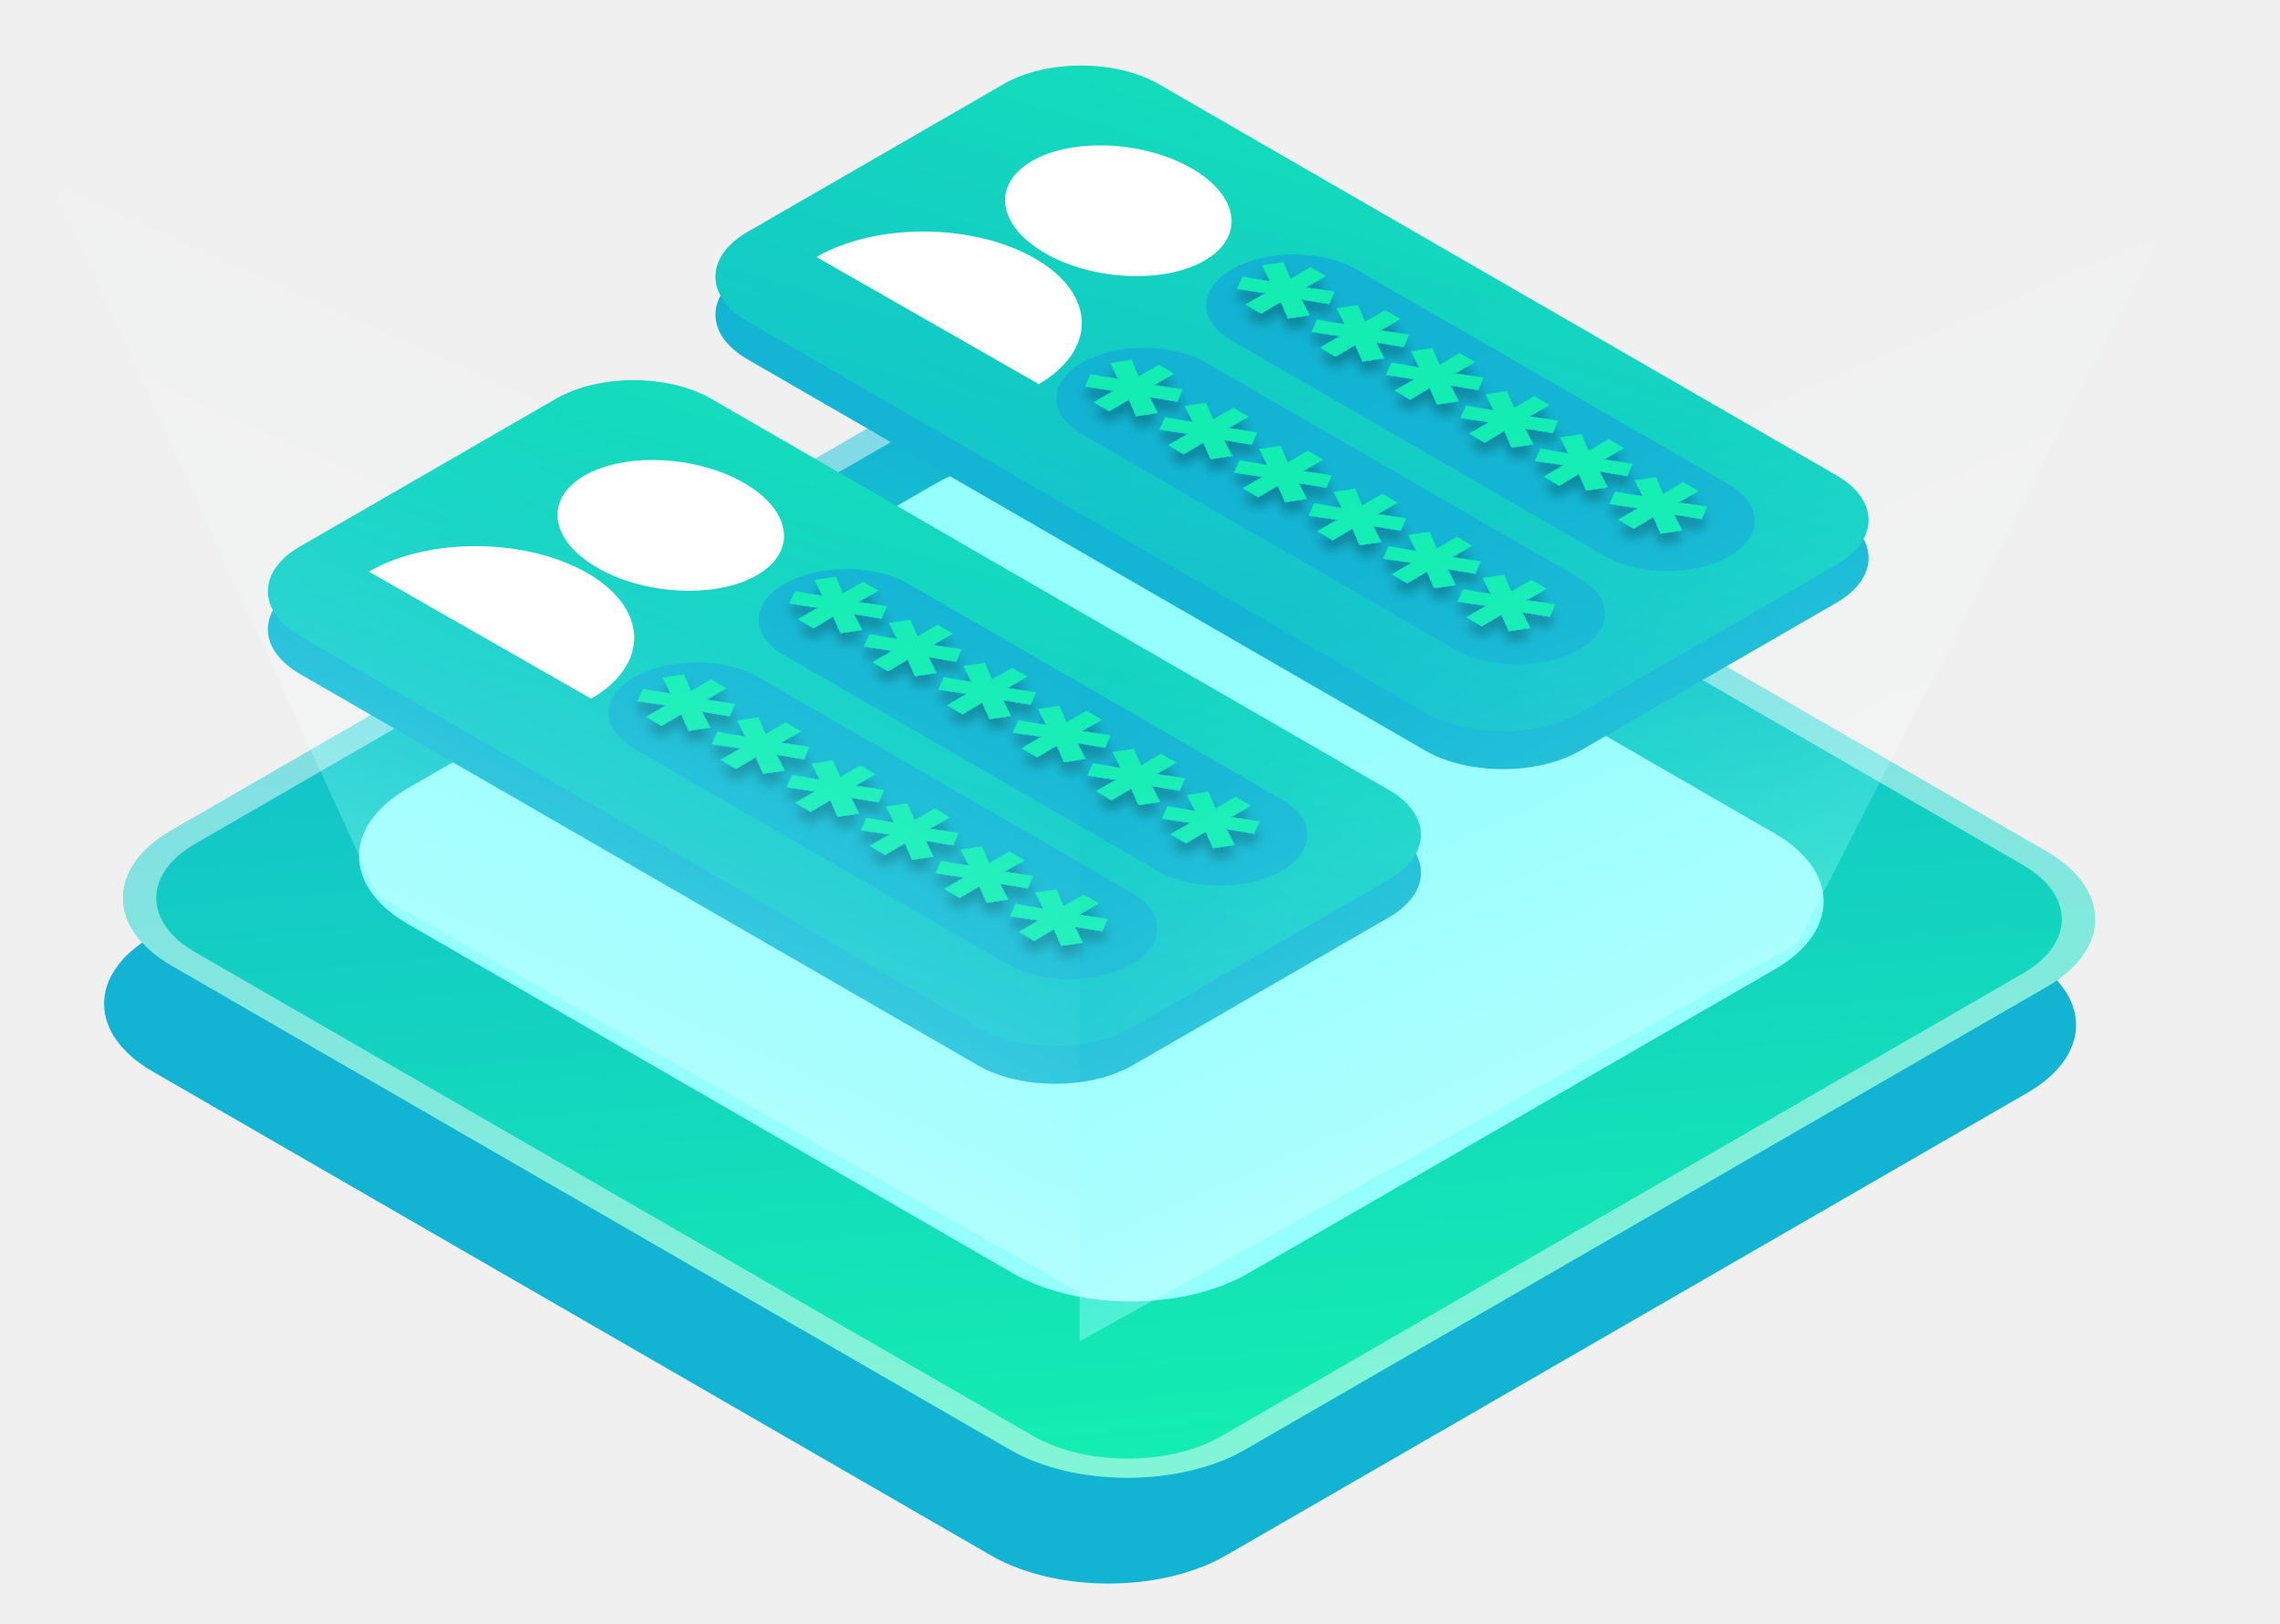
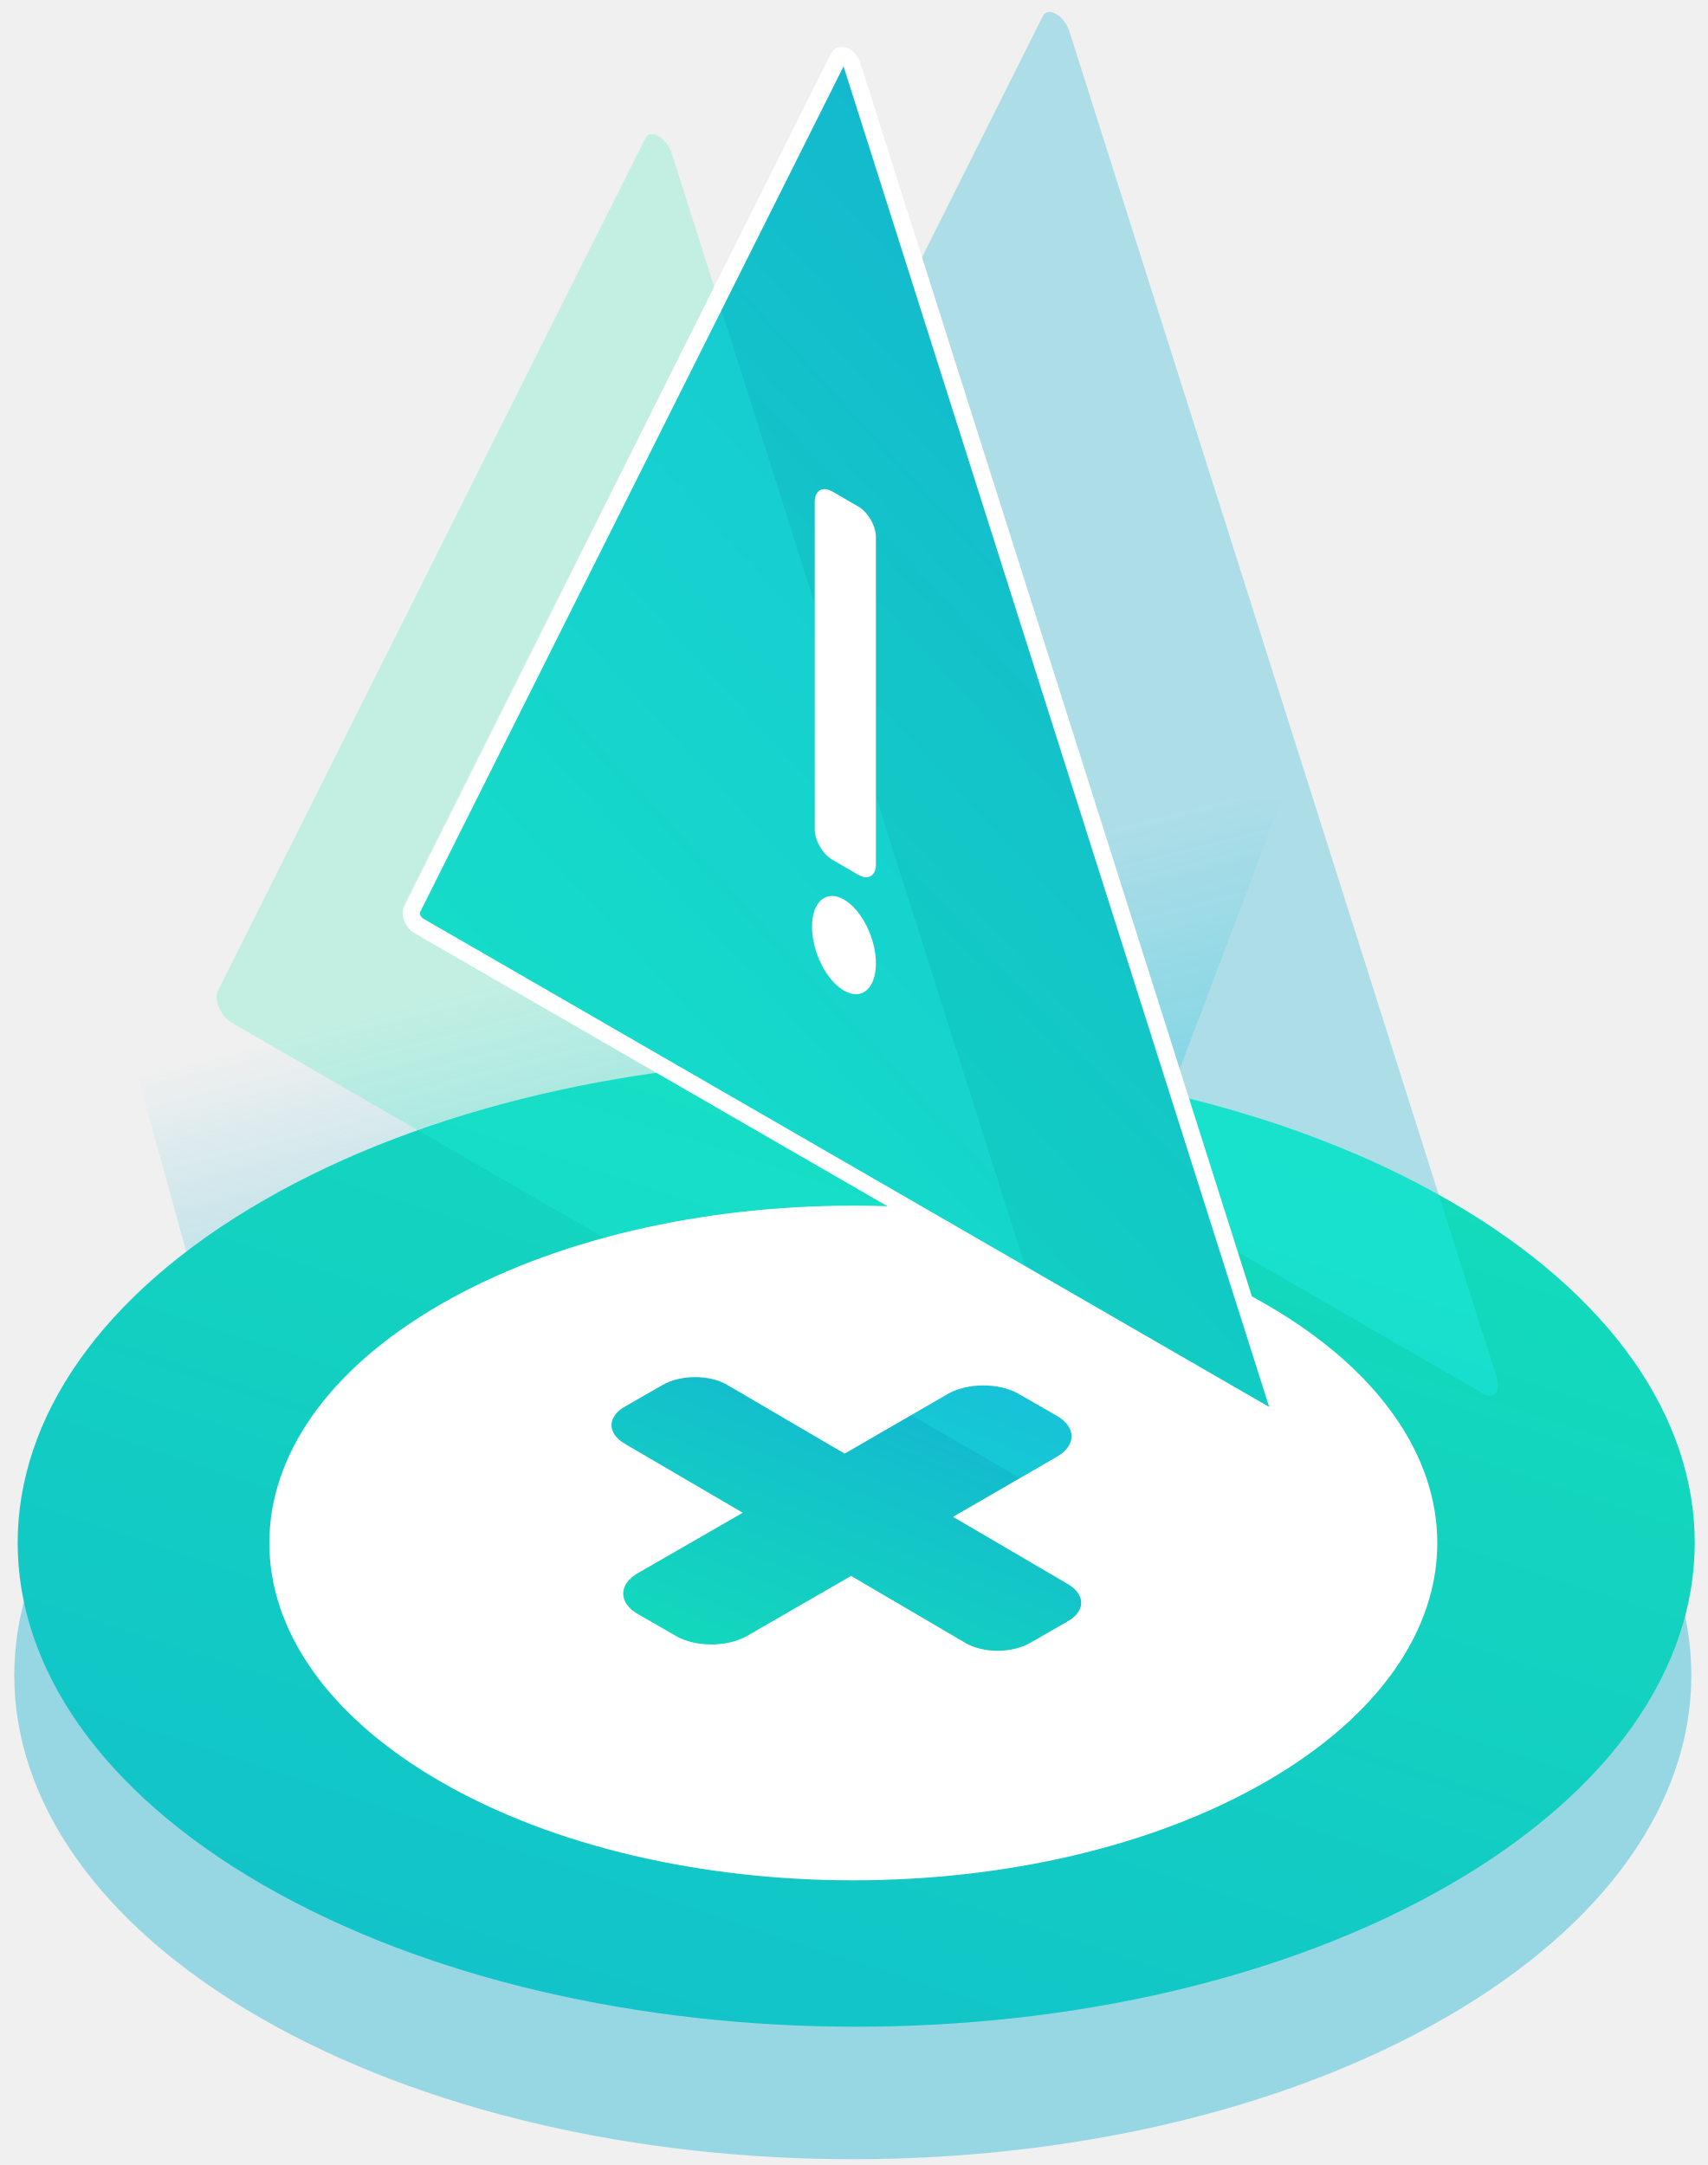
- <svg xmlns="http://www.w3.org/2000/svg" fill="none" viewBox="0 0 840.5 598.5">
-   <rect width="456.83" height="441.17" rx="50" transform="matrix(0.866025 0.5 -0.866025 0.5 395.062 149.5)" fill="#13B3D3" />
-   <rect width="456.83" height="441.17" rx="50" transform="matrix(0.866025 0.5 -0.866025 0.5 402.062 110.5)" fill="url(#paint0_linear_149_6)" />
-   <rect y="5" width="446.83" height="431.17" rx="45" transform="matrix(0.866025 0.5 -0.866025 0.5 406.393 113)" stroke="white" stroke-opacity="0.47" stroke-width="10" />
-   <g style="mix-blend-mode:screen">
-     <rect width="357.707" height="324.293" rx="50" transform="matrix(0.866025 0.5 -0.866025 0.5 387.844 153.5)" fill="#8DFFF8" />
-   </g>
-   <rect width="354.509" height="175" rx="33" transform="matrix(0.866025 0.5 -0.866025 0.5 398.555 28.5)" fill="url(#paint1_linear_149_6)" />
-   <rect width="354.509" height="175" rx="33" transform="matrix(0.866025 0.5 -0.866025 0.5 398.555 14.5)" fill="url(#paint2_linear_149_6)" />
-   <rect width="211.662" height="52.797" rx="26.399" transform="matrix(0.866025 0.5 -0.866025 0.5 477.031 86.0732)" fill="url(#paint3_linear_149_6)" />
-   <rect width="211.662" height="52.797" rx="26.399" transform="matrix(0.866025 0.5 -0.866025 0.5 421.727 120.5)" fill="url(#paint4_linear_149_6)" />
-   <g style="mix-blend-mode:screen">
-     <path fill-rule="evenodd" clip-rule="evenodd" d="M385.207 93.324C402.77 103.464 429.119 104.692 444.059 96.066C458.999 87.441 456.872 72.228 439.309 62.088C421.746 51.948 395.397 50.721 380.458 59.346C365.518 67.972 367.644 83.184 385.207 93.324ZM340.842 85.363C325.775 85.282 311.445 88.664 301.004 94.763L341.975 118.192L382.946 141.621C393.387 135.522 399.084 127.204 398.784 118.497C398.483 109.79 392.21 101.408 381.344 95.194C370.478 88.98 355.909 85.444 340.842 85.363Z" fill="white" />
-   </g>
-   <g filter="url(#filter0_d_149_6)">
-     <path d="M489.99 112.095L477.502 109.995L479.078 109.085L482.776 116.26L474.834 117.415L471.803 110.485L473.198 110.66L464.892 115.595L459.194 112.305L467.681 107.475L467.984 108.28L455.981 106.53L458.042 101.98L470.47 104.115L468.893 105.025L465.256 97.815L473.137 96.625L476.107 103.59L474.774 103.38L483.14 98.48L488.838 101.77L480.29 106.565L479.927 105.795L491.99 107.51L489.99 112.095ZM517.459 127.954L504.971 125.854L506.547 124.944L510.245 132.119L502.304 133.274L499.272 126.344L500.667 126.519L492.362 131.454L486.663 128.164L495.15 123.334L495.453 124.139L483.45 122.389L485.511 117.839L497.939 119.974L496.363 120.884L492.725 113.674L500.606 112.484L503.577 119.449L502.243 119.239L510.609 114.339L516.307 117.629L507.76 122.424L507.396 121.654L519.46 123.369L517.459 127.954ZM544.928 143.814L532.44 141.714L534.016 140.804L537.714 147.979L529.773 149.134L526.742 142.204L528.136 142.379L519.831 147.314L514.132 144.024L522.619 139.194L522.923 139.999L510.919 138.249L512.981 133.699L525.408 135.834L523.832 136.744L520.195 129.534L528.075 128.344L531.046 135.309L529.712 135.099L538.078 130.199L543.776 133.489L535.229 138.284L534.865 137.514L546.929 139.229L544.928 143.814ZM572.398 159.673L559.909 157.573L561.486 156.663L565.184 163.838L557.242 164.993L554.211 158.063L555.605 158.238L547.3 163.173L541.602 159.883L550.089 155.053L550.392 155.858L538.389 154.108L540.45 149.558L552.877 151.693L551.301 152.603L547.664 145.393L555.545 144.203L558.515 151.168L557.181 150.958L565.547 146.058L571.246 149.348L562.698 154.143L562.334 153.373L574.398 155.088L572.398 159.673ZM599.867 175.533L587.379 173.432L588.955 172.522L592.653 179.698L584.711 180.852L581.68 173.922L583.075 174.097L574.769 179.032L569.071 175.742L577.558 170.912L577.861 171.717L565.858 169.967L567.919 165.417L580.347 167.552L578.77 168.462L575.133 161.252L583.014 160.062L585.984 167.028L584.651 166.817L593.016 161.917L598.715 165.207L590.167 170.002L589.804 169.233L601.867 170.947L599.867 175.533ZM627.336 191.392L614.848 189.292L616.424 188.382L620.122 195.557L612.181 196.712L609.149 189.782L610.544 189.957L602.239 194.892L596.54 191.602L605.027 186.772L605.33 187.577L593.327 185.827L595.388 181.277L607.816 183.412L606.24 184.322L602.602 177.112L610.483 175.922L613.454 182.887L612.12 182.677L620.486 177.777L626.184 181.067L617.637 185.862L617.273 185.092L629.337 186.807L627.336 191.392Z" fill="#13EDB1" />
-   </g>
-   <g filter="url(#filter1_d_149_6)">
-     <path d="M433.99 148.095L421.502 145.995L423.078 145.085L426.776 152.26L418.834 153.415L415.803 146.485L417.198 146.66L408.892 151.595L403.194 148.305L411.681 143.475L411.984 144.28L399.981 142.53L402.042 137.98L414.47 140.115L412.893 141.025L409.256 133.815L417.137 132.625L420.107 139.59L418.774 139.38L427.14 134.48L432.838 137.77L424.29 142.565L423.927 141.795L435.99 143.51L433.99 148.095ZM461.459 163.954L448.971 161.854L450.547 160.944L454.245 168.119L446.304 169.274L443.272 162.344L444.667 162.519L436.362 167.454L430.663 164.164L439.15 159.334L439.453 160.139L427.45 158.389L429.511 153.839L441.939 155.974L440.363 156.884L436.725 149.674L444.606 148.484L447.577 155.449L446.243 155.239L454.609 150.339L460.307 153.629L451.76 158.424L451.396 157.654L463.46 159.369L461.459 163.954ZM488.928 179.814L476.44 177.714L478.016 176.804L481.714 183.979L473.773 185.134L470.742 178.204L472.136 178.379L463.831 183.314L458.132 180.024L466.619 175.194L466.923 175.999L454.919 174.249L456.981 169.699L469.408 171.834L467.832 172.744L464.195 165.534L472.075 164.344L475.046 171.309L473.712 171.099L482.078 166.199L487.776 169.489L479.229 174.284L478.865 173.514L490.929 175.229L488.928 179.814ZM516.398 195.673L503.909 193.573L505.486 192.663L509.184 199.838L501.242 200.993L498.211 194.063L499.605 194.238L491.3 199.173L485.602 195.883L494.089 191.053L494.392 191.858L482.389 190.108L484.45 185.558L496.877 187.693L495.301 188.603L491.664 181.393L499.545 180.203L502.515 187.168L501.181 186.958L509.547 182.058L515.246 185.348L506.698 190.143L506.334 189.373L518.398 191.088L516.398 195.673ZM543.867 211.533L531.379 209.432L532.955 208.522L536.653 215.698L528.711 216.852L525.68 209.922L527.075 210.097L518.769 215.032L513.071 211.742L521.558 206.912L521.861 207.717L509.858 205.967L511.919 201.417L524.347 203.552L522.77 204.462L519.133 197.252L527.014 196.062L529.984 203.028L528.651 202.817L537.016 197.917L542.715 201.207L534.167 206.002L533.804 205.233L545.867 206.947L543.867 211.533ZM571.336 227.392L558.848 225.292L560.424 224.382L564.122 231.557L556.181 232.712L553.149 225.782L554.544 225.957L546.239 230.892L540.54 227.602L549.027 222.772L549.33 223.577L537.327 221.827L539.388 217.277L551.816 219.412L550.24 220.322L546.602 213.112L554.483 211.922L557.454 218.887L556.12 218.677L564.486 213.777L570.184 217.067L561.637 221.862L561.273 221.092L573.337 222.807L571.336 227.392Z" fill="#13EDB1" />
-   </g>
-   <rect width="354.509" height="175" rx="33" transform="matrix(0.866025 0.5 -0.866025 0.5 233.555 144.5)" fill="url(#paint5_linear_149_6)" />
-   <rect width="354.509" height="175" rx="33" transform="matrix(0.866025 0.5 -0.866025 0.5 233.555 130.5)" fill="url(#paint6_linear_149_6)" />
-   <rect width="211.662" height="52.797" rx="26.399" transform="matrix(0.866025 0.5 -0.866025 0.5 312.031 202.073)" fill="url(#paint7_linear_149_6)" />
-   <rect width="211.662" height="52.797" rx="26.399" transform="matrix(0.866025 0.5 -0.866025 0.5 256.727 236.5)" fill="url(#paint8_linear_149_6)" />
-   <g style="mix-blend-mode:screen">
-     <path fill-rule="evenodd" clip-rule="evenodd" d="M220.207 209.324C237.77 219.464 264.119 220.692 279.059 212.066C293.999 203.441 291.872 188.228 274.309 178.088C256.746 167.948 230.397 166.721 215.458 175.346C200.518 183.972 202.644 199.184 220.207 209.324ZM175.842 201.363C160.775 201.282 146.445 204.664 136.004 210.763L176.975 234.192L217.946 257.621C228.387 251.522 234.084 243.204 233.784 234.497C233.483 225.79 227.21 217.408 216.344 211.194C205.478 204.98 190.909 201.444 175.842 201.363Z" fill="white" />
-   </g>
-   <g filter="url(#filter2_d_149_6)">
-     <path d="M324.99 228.095L312.502 225.995L314.078 225.085L317.776 232.26L309.834 233.415L306.803 226.485L308.198 226.66L299.892 231.595L294.194 228.305L302.681 223.475L302.984 224.28L290.981 222.53L293.042 217.98L305.47 220.115L303.893 221.025L300.256 213.815L308.137 212.625L311.107 219.59L309.774 219.38L318.14 214.48L323.838 217.77L315.29 222.565L314.927 221.795L326.99 223.51L324.99 228.095ZM352.459 243.954L339.971 241.854L341.547 240.944L345.245 248.119L337.304 249.274L334.272 242.344L335.667 242.519L327.362 247.454L321.663 244.164L330.15 239.334L330.453 240.139L318.45 238.389L320.511 233.839L332.939 235.974L331.363 236.884L327.725 229.674L335.606 228.484L338.577 235.449L337.243 235.239L345.609 230.339L351.307 233.629L342.76 238.424L342.396 237.654L354.46 239.369L352.459 243.954ZM379.928 259.814L367.44 257.714L369.016 256.804L372.714 263.979L364.773 265.134L361.742 258.204L363.136 258.379L354.831 263.314L349.132 260.024L357.619 255.194L357.923 255.999L345.919 254.249L347.981 249.699L360.408 251.834L358.832 252.744L355.195 245.534L363.075 244.344L366.046 251.309L364.712 251.099L373.078 246.199L378.776 249.489L370.229 254.284L369.865 253.514L381.929 255.229L379.928 259.814ZM407.398 275.673L394.909 273.573L396.486 272.663L400.184 279.838L392.242 280.993L389.211 274.063L390.605 274.238L382.3 279.173L376.602 275.883L385.089 271.053L385.392 271.858L373.389 270.108L375.45 265.558L387.877 267.693L386.301 268.603L382.664 261.393L390.545 260.203L393.515 267.168L392.181 266.958L400.547 262.058L406.246 265.348L397.698 270.143L397.334 269.373L409.398 271.088L407.398 275.673ZM434.867 291.533L422.379 289.432L423.955 288.522L427.653 295.698L419.711 296.852L416.68 289.922L418.075 290.097L409.769 295.032L404.071 291.742L412.558 286.912L412.861 287.717L400.858 285.967L402.919 281.417L415.347 283.552L413.77 284.462L410.133 277.252L418.014 276.062L420.984 283.028L419.651 282.817L428.016 277.917L433.715 281.207L425.167 286.002L424.804 285.233L436.867 286.947L434.867 291.533ZM462.336 307.392L449.848 305.292L451.424 304.382L455.122 311.557L447.181 312.712L444.149 305.782L445.544 305.957L437.239 310.892L431.54 307.602L440.027 302.772L440.33 303.577L428.327 301.827L430.388 297.277L442.816 299.412L441.24 300.322L437.602 293.112L445.483 291.922L448.454 298.887L447.12 298.677L455.486 293.777L461.184 297.067L452.637 301.862L452.273 301.092L464.337 302.807L462.336 307.392Z" fill="#13EDB1" />
-   </g>
-   <g filter="url(#filter3_d_149_6)">
-     <path d="M268.99 264.095L256.502 261.995L258.078 261.085L261.776 268.26L253.834 269.415L250.803 262.485L252.198 262.66L243.892 267.595L238.194 264.305L246.681 259.475L246.984 260.28L234.981 258.53L237.042 253.98L249.47 256.115L247.893 257.025L244.256 249.815L252.137 248.625L255.107 255.59L253.774 255.38L262.14 250.48L267.838 253.77L259.29 258.565L258.927 257.795L270.99 259.51L268.99 264.095ZM296.459 279.954L283.971 277.854L285.547 276.944L289.245 284.119L281.304 285.274L278.272 278.344L279.667 278.519L271.362 283.454L265.663 280.164L274.15 275.334L274.453 276.139L262.45 274.389L264.511 269.839L276.939 271.974L275.363 272.884L271.725 265.674L279.606 264.484L282.577 271.449L281.243 271.239L289.609 266.339L295.307 269.629L286.76 274.424L286.396 273.654L298.46 275.369L296.459 279.954ZM323.928 295.814L311.44 293.714L313.016 292.804L316.714 299.979L308.773 301.134L305.742 294.204L307.136 294.379L298.831 299.314L293.132 296.024L301.619 291.194L301.923 291.999L289.919 290.249L291.981 285.699L304.408 287.834L302.832 288.744L299.195 281.534L307.075 280.344L310.046 287.309L308.712 287.099L317.078 282.199L322.776 285.489L314.229 290.284L313.865 289.514L325.929 291.229L323.928 295.814ZM351.398 311.673L338.909 309.573L340.486 308.663L344.184 315.838L336.242 316.993L333.211 310.063L334.605 310.238L326.3 315.173L320.602 311.883L329.089 307.053L329.392 307.858L317.389 306.108L319.45 301.558L331.877 303.693L330.301 304.603L326.664 297.393L334.545 296.203L337.515 303.168L336.181 302.958L344.547 298.058L350.246 301.348L341.698 306.143L341.334 305.373L353.398 307.088L351.398 311.673ZM378.867 327.533L366.379 325.432L367.955 324.522L371.653 331.698L363.711 332.852L360.68 325.922L362.075 326.097L353.769 331.032L348.071 327.742L356.558 322.912L356.861 323.717L344.858 321.967L346.919 317.417L359.347 319.552L357.77 320.462L354.133 313.252L362.014 312.062L364.984 319.028L363.651 318.817L372.016 313.917L377.715 317.207L369.167 322.002L368.804 321.233L380.867 322.947L378.867 327.533ZM406.336 343.392L393.848 341.292L395.424 340.382L399.122 347.557L391.181 348.712L388.149 341.782L389.544 341.957L381.239 346.892L375.54 343.602L384.027 338.772L384.33 339.577L372.327 337.827L374.388 333.277L386.816 335.412L385.24 336.322L381.602 329.112L389.483 327.922L392.454 334.887L391.12 334.677L399.486 329.777L405.184 333.067L396.637 337.862L396.273 337.092L408.337 338.807L406.336 343.392Z" fill="#13EDB1" />
-   </g>
-   <g style="mix-blend-mode:screen">
-     <path d="M0 25.5L398 36V476.5L139 330L0 25.5Z" fill="url(#paint9_linear_149_6)" fill-opacity="0.44" />
-   </g>
-   <g style="mix-blend-mode:screen">
-     <path d="M840.5 0L398 119.5V494.5L662.5 348L840.5 0Z" fill="url(#paint10_linear_149_6)" fill-opacity="0.44" />
-   </g>
+ <svg xmlns="http://www.w3.org/2000/svg" id="Layer_1" version="1.1" viewBox="0 0 502.6 637.3">
  <defs>
-     <filter id="filter0_d_149_6" x="445.68" y="92.985" width="194.023" height="115.402" filterUnits="userSpaceOnUse" color-interpolation-filters="sRGB">
-       <feFlood flood-opacity="0" result="BackgroundImageFix" />
-       <feColorMatrix in="SourceAlpha" type="matrix" values="0 0 0 0 0 0 0 0 0 0 0 0 0 0 0 0 0 0 127 0" result="hardAlpha" />
-       <feOffset dy="4" />
-       <feGaussianBlur stdDeviation="2" />
-       <feComposite in2="hardAlpha" operator="out" />
-       <feColorMatrix type="matrix" values="0 0 0 0 0 0 0 0 0 0 0 0 0 0 0 0 0 0 0.25 0" />
-       <feBlend mode="normal" in2="BackgroundImageFix" result="effect1_dropShadow_149_6" />
-       <feBlend mode="normal" in="SourceGraphic" in2="effect1_dropShadow_149_6" result="shape" />
-     </filter>
-     <filter id="filter1_d_149_6" x="389.68" y="128.985" width="194.023" height="115.402" filterUnits="userSpaceOnUse" color-interpolation-filters="sRGB">
-       <feFlood flood-opacity="0" result="BackgroundImageFix" />
-       <feColorMatrix in="SourceAlpha" type="matrix" values="0 0 0 0 0 0 0 0 0 0 0 0 0 0 0 0 0 0 127 0" result="hardAlpha" />
-       <feOffset dy="4" />
-       <feGaussianBlur stdDeviation="2" />
-       <feComposite in2="hardAlpha" operator="out" />
-       <feColorMatrix type="matrix" values="0 0 0 0 0 0 0 0 0 0 0 0 0 0 0 0 0 0 0.25 0" />
-       <feBlend mode="normal" in2="BackgroundImageFix" result="effect1_dropShadow_149_6" />
-       <feBlend mode="normal" in="SourceGraphic" in2="effect1_dropShadow_149_6" result="shape" />
-     </filter>
-     <filter id="filter2_d_149_6" x="280.68" y="208.985" width="194.023" height="115.402" filterUnits="userSpaceOnUse" color-interpolation-filters="sRGB">
-       <feFlood flood-opacity="0" result="BackgroundImageFix" />
-       <feColorMatrix in="SourceAlpha" type="matrix" values="0 0 0 0 0 0 0 0 0 0 0 0 0 0 0 0 0 0 127 0" result="hardAlpha" />
-       <feOffset dy="4" />
-       <feGaussianBlur stdDeviation="2" />
-       <feComposite in2="hardAlpha" operator="out" />
-       <feColorMatrix type="matrix" values="0 0 0 0 0 0 0 0 0 0 0 0 0 0 0 0 0 0 0.25 0" />
-       <feBlend mode="normal" in2="BackgroundImageFix" result="effect1_dropShadow_149_6" />
-       <feBlend mode="normal" in="SourceGraphic" in2="effect1_dropShadow_149_6" result="shape" />
-     </filter>
-     <filter id="filter3_d_149_6" x="224.68" y="244.985" width="194.023" height="115.402" filterUnits="userSpaceOnUse" color-interpolation-filters="sRGB">
-       <feFlood flood-opacity="0" result="BackgroundImageFix" />
-       <feColorMatrix in="SourceAlpha" type="matrix" values="0 0 0 0 0 0 0 0 0 0 0 0 0 0 0 0 0 0 127 0" result="hardAlpha" />
-       <feOffset dy="4" />
-       <feGaussianBlur stdDeviation="2" />
-       <feComposite in2="hardAlpha" operator="out" />
-       <feColorMatrix type="matrix" values="0 0 0 0 0 0 0 0 0 0 0 0 0 0 0 0 0 0 0.25 0" />
-       <feBlend mode="normal" in2="BackgroundImageFix" result="effect1_dropShadow_149_6" />
-       <feBlend mode="normal" in="SourceGraphic" in2="effect1_dropShadow_149_6" result="shape" />
-     </filter>
-     <linearGradient id="paint0_linear_149_6" x1="411.157" y1="441.17" x2="-36.469" y2="111.549" gradientUnits="userSpaceOnUse">
-       <stop stop-color="#13EDB1" />
-       <stop offset="1" stop-color="#13B3D3" />
+     <style>
+       .st0 {
+         fill-opacity: .4;
+       }
+ 
+       .st0, .st1 {
+         fill: #13b3d3;
+       }
+ 
+       .st1 {
+         fill-opacity: .3;
+       }
+ 
+       .st2 {
+         fill: url(#linear-gradient1);
+       }
+ 
+       .st3 {
+         fill: #13edb1;
+         fill-opacity: .2;
+       }
+ 
+       .st4 {
+         fill: url(#linear-gradient);
+       }
+ 
+       .st5 {
+         fill: url(#linear-gradient3);
+         stroke: #fff;
+         stroke-width: 5px;
+       }
+ 
+       .st6 {
+         isolation: isolate;
+       }
+ 
+       .st7 {
+         fill: #fff;
+       }
+ 
+       .st8 {
+         mix-blend-mode: screen;
+       }
+ 
+       .st9 {
+         fill: url(#linear-gradient2);
+         fill-rule: evenodd;
+       }
+     </style>
+     <linearGradient id="linear-gradient" x1="264.1" y1="223" x2="192.5" y2="-57" gradientTransform="translate(0 274)" gradientUnits="userSpaceOnUse">
+       <stop offset="0" stop-color="#fff" stop-opacity=".3" />
+       <stop offset=".5" stop-color="#13b3d3" stop-opacity=".3" />
+       <stop offset=".8" stop-color="#13b3d3" stop-opacity="0" />
    </linearGradient>
-     <linearGradient id="paint1_linear_149_6" x1="312.802" y1="-62" x2="34.576" y2="125.403" gradientUnits="userSpaceOnUse">
-       <stop offset="1" stop-color="#13B3D3" />
+     <linearGradient id="linear-gradient1" x1="-404.5" y1="-622.9" x2="-211.8" y2="105.3" gradientTransform="translate(296.3 738.9) rotate(30) scale(1 .9) skewX(-26.6)" gradientUnits="userSpaceOnUse">
+       <stop offset="0" stop-color="#13e7b4" />
+       <stop offset="1" stop-color="#12b9cf" />
    </linearGradient>
-     <linearGradient id="paint2_linear_149_6" x1="-22.392" y1="-147.74" x2="142.769" y2="347.572" gradientUnits="userSpaceOnUse">
-       <stop stop-color="#13EDB1" />
-       <stop offset="1" stop-color="#13B3D3" />
+     <linearGradient id="linear-gradient2" x1="269.8" y1="120.8" x2="228.4" y2="222.5" gradientTransform="translate(0 274)" gradientUnits="userSpaceOnUse">
+       <stop offset="0" stop-color="#13b3d3" />
+       <stop offset="1" stop-color="#13d9bc" />
    </linearGradient>
-     <linearGradient id="paint3_linear_149_6" x1="-13.369" y1="-44.573" x2="13.837" y2="116.893" gradientUnits="userSpaceOnUse">
-       <stop offset="1" stop-color="#13B3D3" />
-     </linearGradient>
-     <linearGradient id="paint4_linear_149_6" x1="-13.369" y1="-44.573" x2="13.837" y2="116.893" gradientUnits="userSpaceOnUse">
-       <stop offset="1" stop-color="#13B3D3" />
-     </linearGradient>
-     <linearGradient id="paint5_linear_149_6" x1="312.802" y1="-62" x2="34.576" y2="125.403" gradientUnits="userSpaceOnUse">
-       <stop offset="1" stop-color="#13B3D3" />
-     </linearGradient>
-     <linearGradient id="paint6_linear_149_6" x1="-22.392" y1="-147.74" x2="142.769" y2="347.572" gradientUnits="userSpaceOnUse">
-       <stop stop-color="#13EDB1" />
-       <stop offset="1" stop-color="#13B3D3" />
-     </linearGradient>
-     <linearGradient id="paint7_linear_149_6" x1="-13.369" y1="-44.573" x2="13.837" y2="116.893" gradientUnits="userSpaceOnUse">
-       <stop offset="1" stop-color="#13B3D3" />
-     </linearGradient>
-     <linearGradient id="paint8_linear_149_6" x1="-13.369" y1="-44.573" x2="13.837" y2="116.893" gradientUnits="userSpaceOnUse">
-       <stop offset="1" stop-color="#13B3D3" />
-     </linearGradient>
-     <linearGradient id="paint9_linear_149_6" x1="229.679" y1="398.81" x2="406.581" y2="4.343" gradientUnits="userSpaceOnUse">
-       <stop stop-color="#95FFFD" />
-       <stop offset="0.506" stop-color="#1B9577" stop-opacity="0.117" />
-       <stop offset="0.745" stop-color="#0B8765" stop-opacity="0" />
-     </linearGradient>
-     <linearGradient id="paint10_linear_149_6" x1="566.723" y1="418.551" x2="396.672" y2="29.741" gradientUnits="userSpaceOnUse">
-       <stop stop-color="#95FFFD" />
-       <stop offset="0.506" stop-color="#1B9577" stop-opacity="0.117" />
-       <stop offset="0.745" stop-color="#0B8765" stop-opacity="0" />
+     <linearGradient id="linear-gradient3" x1="396.8" y1="-135.2" x2="141.3" y2="99.6" gradientTransform="translate(0 274)" gradientUnits="userSpaceOnUse">
+       <stop offset="0" stop-color="#13b7d0" />
+       <stop offset="1" stop-color="#12d9bc" />
    </linearGradient>
  </defs>
+   <g class="st6">
+     <g id="Layer_11" data-name="Layer_1">
+       <g id="Group_156">
+         <g id="Rectangle_78" class="st8">
+           <path class="st4" d="M12,213.4l365,22.5-97.9,259-44.8,32.5-53.1,11.3-57-6-33.9-35.8L12,213.4Z" />
+         </g>
+         <path id="Ellipse_83" class="st0" d="M425.5,392.4c96.4,55.6,96.4,145.9,0,201.5s-252.6,55.6-349,0-96.4-145.9,0-201.5c96.4-55.6,252.6-55.6,349,0h0Z" />
+         <path id="Ellipse_84" class="st2" d="M426.5,353.4c96.4,55.6,96.4,145.9,0,201.5s-252.6,55.6-349,0-96.4-145.9,0-201.5c96.4-55.6,252.6-55.6,349,0h0Z" />
+         <path id="Ellipse_85" class="st7" d="M372.7,384c67.1,38.8,67.1,101.6,0,140.4-67.1,38.8-176,38.8-243.1,0s-67.1-101.6,0-140.4c67.1-38.8,176-38.8,243.1,0h0Z" />
+         <path id="Union" class="st9" d="M299.8,410.3c-5.7-3.3-15-3.3-20.8,0l-30.4,17.6-34.5-20.2c-5.2-3.1-13.8-3.1-19.1,0l-11,6.3c-5.3,3-5.4,7.9-.1,11l34.7,20.3-30.9,17.8c-5.7,3.3-5.7,8.7,0,12l11.3,6.5c5.7,3.3,15,3.3,20.8,0l30.7-17.7,33.6,19.7c5.2,3.1,13.8,3.1,19.1,0l11-6.3c5.3-3,5.4-7.9.1-11l-33.8-19.8,30.6-17.7c5.7-3.3,5.7-8.7,0-12l-11.3-6.5h0Z" />
+         <g id="Group_151" class="st8">
+           <path id="Polygon_7" class="st1" d="M306.9,4.8c1.5-3.1,6.4-.3,7.9,4.6l125.7,396c1.3,4.1-.8,6.6-4,4.8l-251.3-145.1c-3.1-1.8-5.2-6.8-4-9.3L306.9,4.8Z" />
+         </g>
+         <g id="Group_149">
+           <path id="Polygon_7_x5F_2" class="st5" d="M250.8,19.2l125.7,396c.6,2-.4,3.3-2,2.4l-251.3-145.1c-1.6-.9-2.6-3.4-2-4.7L246.8,16.9c.8-1.5,3.2-.1,4,2.3Z" />
+           <path id="Rectangle_320" class="st7" d="M245,144.7l7.6,4.4c2.9,1.7,5.2,5.7,5.2,9v96.4c0,3.3-2.3,4.7-5.2,3l-7.6-4.4c-2.9-1.7-5.2-5.7-5.2-9v-96.4c0-3.3,2.3-4.7,5.2-3h0Z" />
+           <path id="Ellipse_91" class="st7" d="M248.4,264.8c5.2,3,9.4,11.4,9.4,18.8s-4.2,11-9.4,8-9.4-11.4-9.4-18.8,4.2-11,9.4-8Z" />
+         </g>
+         <g id="Group_150" class="st8">
+           <path id="Polygon_7_x5F_3" class="st3" d="M189.9,40.8c1.5-3.1,6.4-.3,7.9,4.6l125.7,396c1.3,4-.8,6.6-4,4.8l-251.4-145.2c-3.1-1.8-5.2-6.8-4-9.3L189.9,40.8Z" />
+         </g>
+       </g>
+     </g>
+   </g>
</svg>
